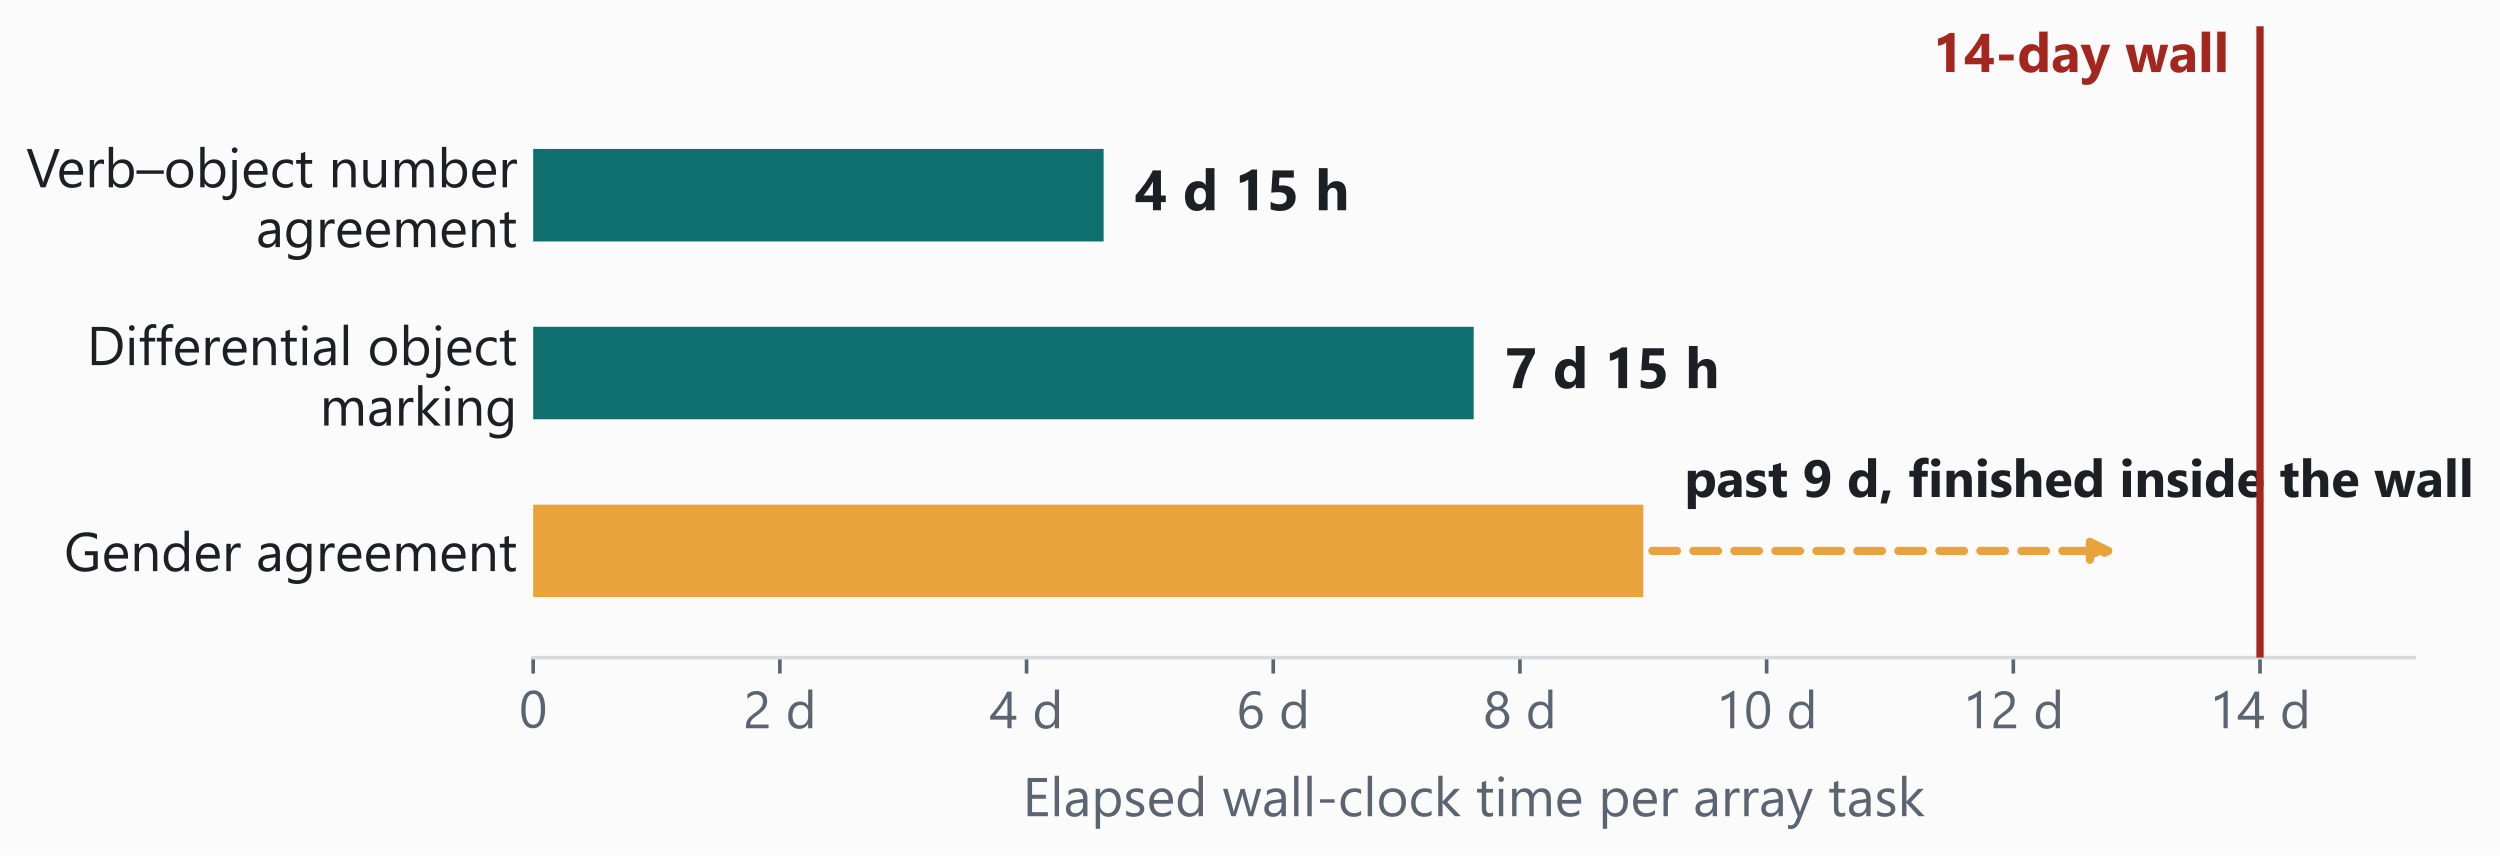
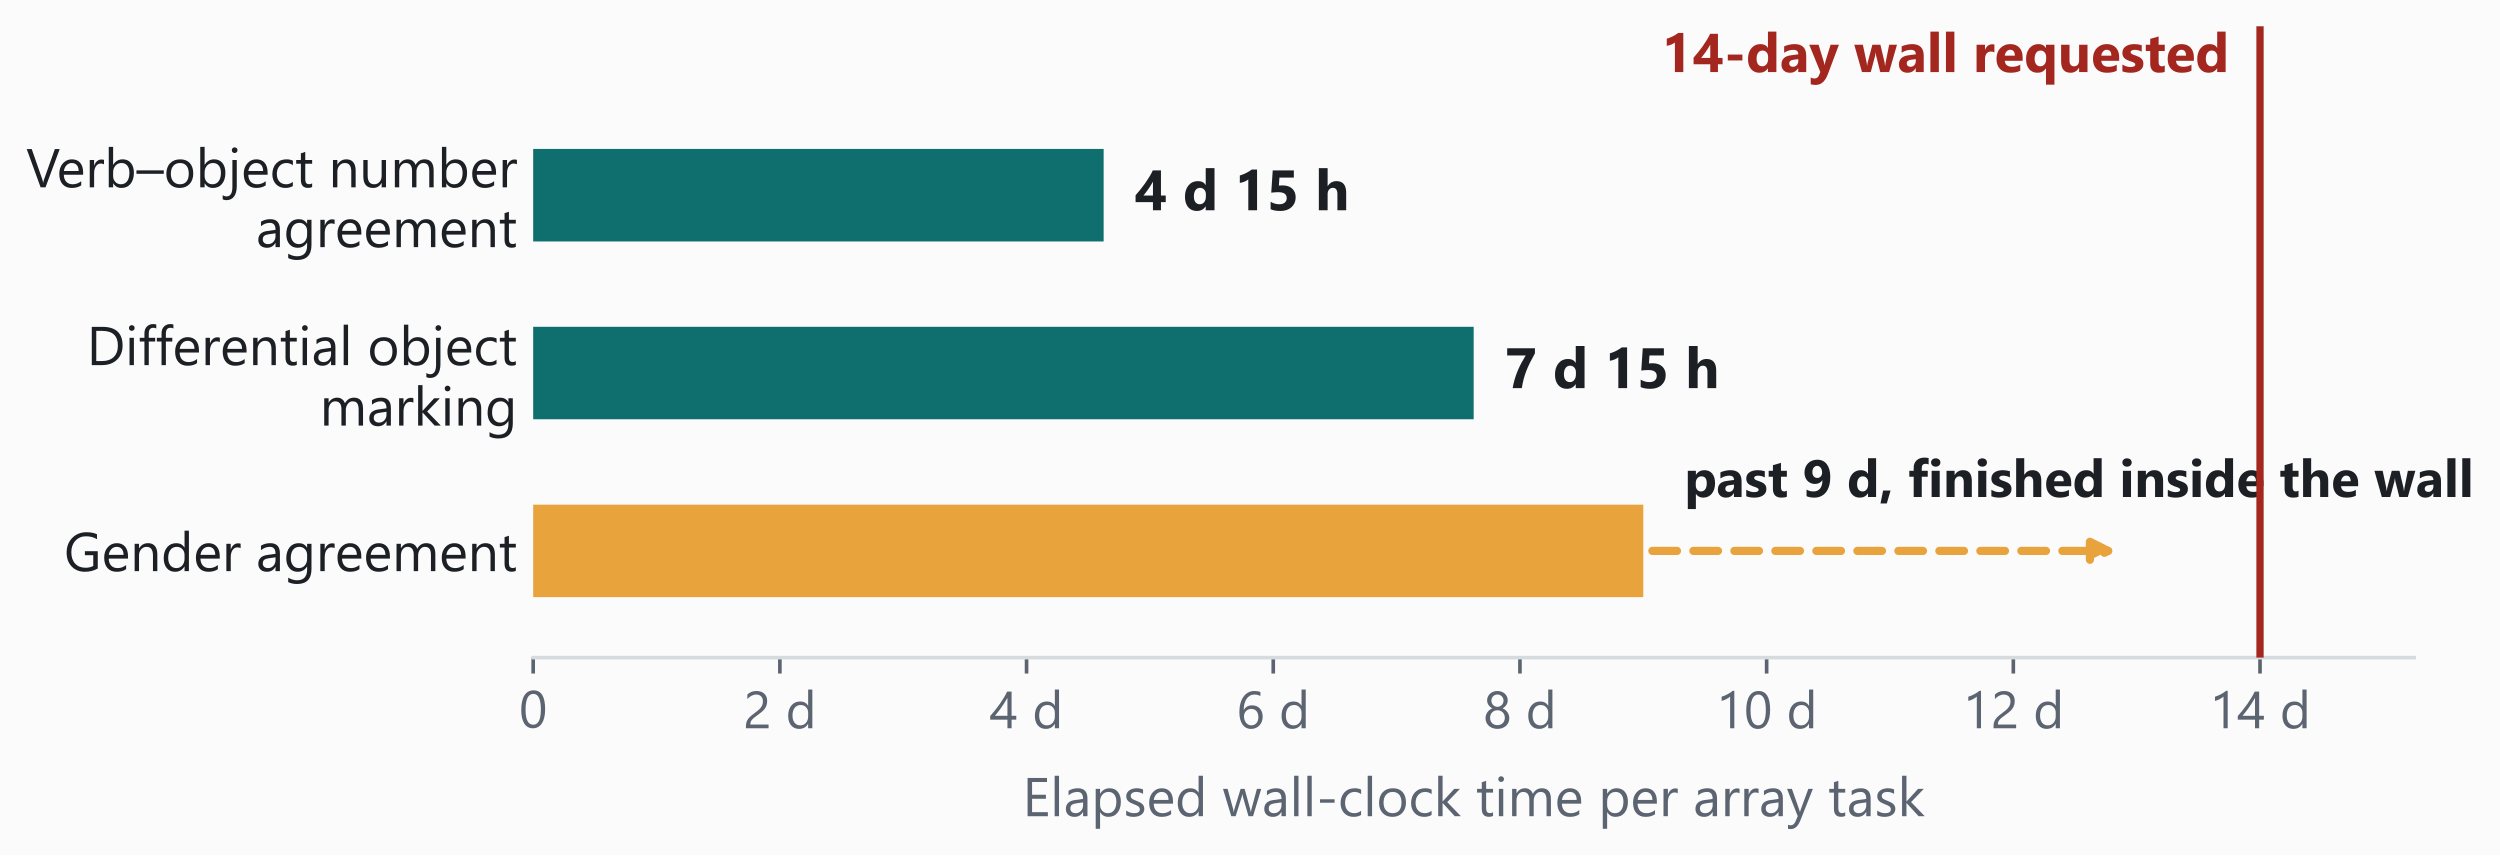
<svg xmlns="http://www.w3.org/2000/svg" xmlns:xlink="http://www.w3.org/1999/xlink" width="548.798pt" height="187.761pt" viewBox="0 0 548.798 187.761" version="1.1">
  <defs>
    <style type="text/css">*{stroke-linejoin: round; stroke-linecap: butt}</style>
  </defs>
  <g id="figure_1">
    <g id="patch_1">
      <path d="M 0 187.761  L 548.798 187.761  L 548.798 0  L 0 0  z " style="fill: #fbfbfc" />
    </g>
    <g id="axes_1">
      <g id="patch_2">
        <path d="M 117.043 144.36  L 529.962 144.36  L 529.962 5.76  L 117.043 5.76  z " style="fill: #fbfbfc" />
      </g>
      <g id="matplotlib.axis_1">
        <g id="xtick_1">
          <g id="line2d_1">
            <defs>
-               <path id="m58b289c020" d="M 0 0  L 0 3.5  " style="stroke: #5b6470; stroke-width: 0.8" />
+               <path id="m4e1945ce3f" d="M 0 0  L 0 3.5  " style="stroke: #5b6470; stroke-width: 0.8" />
            </defs>
            <g>
-               <use xlink:href="#m58b289c020" x="117.043" y="144.36" style="fill: #5b6470; stroke: #5b6470; stroke-width: 0.8" />
+               <use xlink:href="#m4e1945ce3f" x="117.043" y="144.36" style="fill: #5b6470; stroke: #5b6470; stroke-width: 0.8" />
            </g>
          </g>
          <g id="text_1">
            <g style="fill: #5b6470" transform="translate(113.9429 159.7323) scale(0.115 -0.115)">
              <defs>
                <path id="SegoeUI-13" d="M 3188 2259  Q 3188 1697 3086 1262  Q 2984 828 2792 529  Q 2600 231 2320 76  Q 2041 -78 1684 -78  Q 1347 -78 1083 70  Q 819 219 637 503  Q 456 788 362 1202  Q 269 1616 269 2150  Q 269 2738 367 3188  Q 466 3638 656 3942  Q 847 4247 1130 4401  Q 1413 4556 1778 4556  Q 3188 4556 3188 2259  z M 2663 2209  Q 2663 4122 1753 4122  Q 794 4122 794 2175  Q 794 359 1734 359  Q 2663 359 2663 2209  z " transform="scale(0.015625)" />
              </defs>
              <use xlink:href="#SegoeUI-13" />
            </g>
          </g>
        </g>
        <g id="xtick_2">
          <g id="line2d_2">
            <g>
-               <use xlink:href="#m58b289c020" x="171.196" y="144.36" style="fill: #5b6470; stroke: #5b6470; stroke-width: 0.8" />
+               <use xlink:href="#m4e1945ce3f" x="171.196" y="144.36" style="fill: #5b6470; stroke: #5b6470; stroke-width: 0.8" />
            </g>
          </g>
          <g id="text_2">
            <g style="fill: #5b6470" transform="translate(163.1352 159.8736) scale(0.115 -0.115)">
              <defs>
                <path id="SegoeUI-15" d="M 2413 3306  Q 2413 3513 2348 3666  Q 2284 3819 2173 3920  Q 2063 4022 1913 4072  Q 1763 4122 1588 4122  Q 1438 4122 1294 4081  Q 1150 4041 1014 3969  Q 878 3897 751 3797  Q 625 3697 516 3575  L 516 4125  Q 731 4334 998 4445  Q 1266 4556 1650 4556  Q 1925 4556 2159 4476  Q 2394 4397 2566 4244  Q 2738 4091 2836 3866  Q 2934 3641 2934 3350  Q 2934 3084 2873 2868  Q 2813 2653 2689 2462  Q 2566 2272 2378 2097  Q 2191 1922 1938 1741  Q 1622 1516 1417 1356  Q 1213 1197 1092 1058  Q 972 919 923 780  Q 875 641 875 459  L 3106 459  L 3106 0  L 341 0  L 341 222  Q 341 509 403 728  Q 466 947 609 1144  Q 753 1341 986 1537  Q 1219 1734 1556 1981  Q 1800 2156 1964 2315  Q 2128 2475 2228 2634  Q 2328 2794 2370 2958  Q 2413 3122 2413 3306  z " transform="scale(0.015625)" />
                <path id="SegoeUI-3" transform="scale(0.015625)" />
                <path id="SegoeUI-47" d="M 3250 0  L 2738 0  L 2738 544  L 2725 544  Q 2369 -75 1625 -75  Q 1022 -75 661 354  Q 300 784 300 1525  Q 300 2319 700 2797  Q 1100 3275 1766 3275  Q 2425 3275 2725 2756  L 2738 2756  L 2738 4738  L 3250 4738  L 3250 0  z M 2738 1447  L 2738 1919  Q 2738 2306 2481 2575  Q 2225 2844 1831 2844  Q 1363 2844 1094 2500  Q 825 2156 825 1550  Q 825 997 1083 676  Q 1341 356 1775 356  Q 2203 356 2470 665  Q 2738 975 2738 1447  z " transform="scale(0.015625)" />
              </defs>
              <use xlink:href="#SegoeUI-15" />
              <use xlink:href="#SegoeUI-3" transform="translate(53.90625 0)" />
              <use xlink:href="#SegoeUI-47" transform="translate(81.29688 0)" />
            </g>
          </g>
        </g>
        <g id="xtick_3">
          <g id="line2d_3">
            <g>
-               <use xlink:href="#m58b289c020" x="225.349" y="144.36" style="fill: #5b6470; stroke: #5b6470; stroke-width: 0.8" />
+               <use xlink:href="#m4e1945ce3f" x="225.349" y="144.36" style="fill: #5b6470; stroke: #5b6470; stroke-width: 0.8" />
            </g>
          </g>
          <g id="text_3">
            <g style="fill: #5b6470" transform="translate(217.2886 159.8736) scale(0.115 -0.115)">
              <defs>
                <path id="SegoeUI-17" d="M 2656 4481  L 2656 1522  L 3231 1522  L 3231 1053  L 2656 1053  L 2656 0  L 2150 0  L 2150 1053  L 44 1053  L 44 1497  Q 338 1828 638 2204  Q 938 2581 1211 2968  Q 1484 3356 1717 3742  Q 1950 4128 2109 4481  L 2656 4481  z M 622 1522  L 2150 1522  L 2150 3716  Q 1916 3306 1706 2984  Q 1497 2663 1308 2400  Q 1119 2138 947 1925  Q 775 1713 622 1522  z " transform="scale(0.015625)" />
              </defs>
              <use xlink:href="#SegoeUI-17" />
              <use xlink:href="#SegoeUI-3" transform="translate(53.90625 0)" />
              <use xlink:href="#SegoeUI-47" transform="translate(81.29688 0)" />
            </g>
          </g>
        </g>
        <g id="xtick_4">
          <g id="line2d_4">
            <g>
-               <use xlink:href="#m58b289c020" x="279.503" y="144.36" style="fill: #5b6470; stroke: #5b6470; stroke-width: 0.8" />
+               <use xlink:href="#m4e1945ce3f" x="279.503" y="144.36" style="fill: #5b6470; stroke: #5b6470; stroke-width: 0.8" />
            </g>
          </g>
          <g id="text_4">
            <g style="fill: #5b6470" transform="translate(271.442 159.8736) scale(0.115 -0.115)">
              <defs>
                <path id="SegoeUI-19" d="M 3194 1422  Q 3194 1094 3087 819  Q 2981 544 2793 344  Q 2606 144 2347 33  Q 2088 -78 1784 -78  Q 1447 -78 1180 62  Q 913 203 727 467  Q 541 731 444 1112  Q 347 1494 347 1972  Q 347 2556 476 3032  Q 606 3509 845 3848  Q 1084 4188 1421 4372  Q 1759 4556 2175 4556  Q 2638 4556 2919 4428  L 2919 3944  Q 2572 4122 2188 4122  Q 1888 4122 1647 3987  Q 1406 3853 1234 3608  Q 1063 3363 970 3016  Q 878 2669 878 2244  L 891 2244  Q 1200 2803 1913 2803  Q 2206 2803 2442 2703  Q 2678 2603 2845 2420  Q 3013 2238 3103 1984  Q 3194 1731 3194 1422  z M 2669 1356  Q 2669 1591 2609 1778  Q 2550 1966 2439 2097  Q 2328 2228 2165 2298  Q 2003 2369 1797 2369  Q 1606 2369 1443 2297  Q 1281 2225 1162 2101  Q 1044 1978 976 1814  Q 909 1650 909 1466  Q 909 1234 975 1032  Q 1041 831 1159 681  Q 1278 531 1442 445  Q 1606 359 1806 359  Q 2000 359 2159 432  Q 2319 506 2431 637  Q 2544 769 2606 951  Q 2669 1134 2669 1356  z " transform="scale(0.015625)" />
              </defs>
              <use xlink:href="#SegoeUI-19" />
              <use xlink:href="#SegoeUI-3" transform="translate(53.90625 0)" />
              <use xlink:href="#SegoeUI-47" transform="translate(81.29688 0)" />
            </g>
          </g>
        </g>
        <g id="xtick_5">
          <g id="line2d_5">
            <g>
-               <use xlink:href="#m58b289c020" x="333.656" y="144.36" style="fill: #5b6470; stroke: #5b6470; stroke-width: 0.8" />
+               <use xlink:href="#m4e1945ce3f" x="333.656" y="144.36" style="fill: #5b6470; stroke: #5b6470; stroke-width: 0.8" />
            </g>
          </g>
          <g id="text_5">
            <g style="fill: #5b6470" transform="translate(325.5955 159.8736) scale(0.115 -0.115)">
              <defs>
                <path id="SegoeUI-1b" d="M 281 1250  Q 281 1428 337 1608  Q 394 1788 498 1944  Q 603 2100 758 2228  Q 913 2356 1109 2431  Q 819 2594 647 2848  Q 475 3103 475 3413  Q 475 3659 570 3868  Q 666 4078 834 4231  Q 1003 4384 1234 4470  Q 1466 4556 1734 4556  Q 2006 4556 2237 4468  Q 2469 4381 2637 4228  Q 2806 4075 2900 3865  Q 2994 3656 2994 3413  Q 2994 3103 2822 2848  Q 2650 2594 2366 2431  Q 2559 2356 2712 2228  Q 2866 2100 2970 1944  Q 3075 1788 3131 1608  Q 3188 1428 3188 1250  Q 3188 956 3081 712  Q 2975 469 2783 295  Q 2591 122 2323 25  Q 2056 -72 1734 -72  Q 1416 -72 1150 25  Q 884 122 690 295  Q 497 469 389 712  Q 281 956 281 1250  z M 838 1294  Q 838 1084 902 915  Q 966 747 1083 628  Q 1200 509 1367 445  Q 1534 381 1738 381  Q 1934 381 2100 447  Q 2266 513 2386 631  Q 2506 750 2573 919  Q 2641 1088 2641 1294  Q 2641 1481 2577 1645  Q 2513 1809 2394 1934  Q 2275 2059 2109 2131  Q 1944 2203 1738 2203  Q 1544 2203 1380 2136  Q 1216 2069 1095 1948  Q 975 1828 906 1661  Q 838 1494 838 1294  z M 997 3372  Q 997 3213 1055 3077  Q 1113 2941 1214 2839  Q 1316 2738 1450 2680  Q 1584 2622 1738 2622  Q 1891 2622 2027 2681  Q 2163 2741 2263 2842  Q 2363 2944 2422 3080  Q 2481 3216 2481 3372  Q 2481 3534 2423 3671  Q 2366 3809 2266 3909  Q 2166 4009 2030 4067  Q 1894 4125 1738 4125  Q 1572 4125 1436 4065  Q 1300 4006 1201 3904  Q 1103 3803 1050 3665  Q 997 3528 997 3372  z " transform="scale(0.015625)" />
              </defs>
              <use xlink:href="#SegoeUI-1b" />
              <use xlink:href="#SegoeUI-3" transform="translate(53.90625 0)" />
              <use xlink:href="#SegoeUI-47" transform="translate(81.29688 0)" />
            </g>
          </g>
        </g>
        <g id="xtick_6">
          <g id="line2d_6">
            <g>
-               <use xlink:href="#m58b289c020" x="387.81" y="144.36" style="fill: #5b6470; stroke: #5b6470; stroke-width: 0.8" />
+               <use xlink:href="#m4e1945ce3f" x="387.81" y="144.36" style="fill: #5b6470; stroke: #5b6470; stroke-width: 0.8" />
            </g>
          </g>
          <g id="text_6">
            <g style="fill: #5b6470" transform="translate(376.6493 159.8736) scale(0.115 -0.115)">
              <defs>
                <path id="SegoeUI-14" d="M 2263 0  L 1750 0  L 1750 3872  Q 1691 3813 1577 3736  Q 1463 3659 1320 3584  Q 1178 3509 1020 3443  Q 863 3378 713 3341  L 713 3859  Q 881 3906 1070 3986  Q 1259 4066 1442 4164  Q 1625 4263 1787 4370  Q 1950 4478 2069 4581  L 2263 4581  L 2263 0  z " transform="scale(0.015625)" />
              </defs>
              <use xlink:href="#SegoeUI-14" />
              <use xlink:href="#SegoeUI-13" transform="translate(53.90625 0)" />
              <use xlink:href="#SegoeUI-3" transform="translate(107.8125 0)" />
              <use xlink:href="#SegoeUI-47" transform="translate(135.2031 0)" />
            </g>
          </g>
        </g>
        <g id="xtick_7">
          <g id="line2d_7">
            <g>
-               <use xlink:href="#m58b289c020" x="441.963" y="144.36" style="fill: #5b6470; stroke: #5b6470; stroke-width: 0.8" />
+               <use xlink:href="#m4e1945ce3f" x="441.963" y="144.36" style="fill: #5b6470; stroke: #5b6470; stroke-width: 0.8" />
            </g>
          </g>
          <g id="text_7">
            <g style="fill: #5b6470" transform="translate(430.8028 159.8736) scale(0.115 -0.115)">
              <use xlink:href="#SegoeUI-14" />
              <use xlink:href="#SegoeUI-15" transform="translate(53.90625 0)" />
              <use xlink:href="#SegoeUI-3" transform="translate(107.8125 0)" />
              <use xlink:href="#SegoeUI-47" transform="translate(135.2031 0)" />
            </g>
          </g>
        </g>
        <g id="xtick_8">
          <g id="line2d_8">
            <g>
-               <use xlink:href="#m58b289c020" x="496.117" y="144.36" style="fill: #5b6470; stroke: #5b6470; stroke-width: 0.8" />
+               <use xlink:href="#m4e1945ce3f" x="496.117" y="144.36" style="fill: #5b6470; stroke: #5b6470; stroke-width: 0.8" />
            </g>
          </g>
          <g id="text_8">
            <g style="fill: #5b6470" transform="translate(484.9562 159.8736) scale(0.115 -0.115)">
              <use xlink:href="#SegoeUI-14" />
              <use xlink:href="#SegoeUI-17" transform="translate(53.90625 0)" />
              <use xlink:href="#SegoeUI-3" transform="translate(107.8125 0)" />
              <use xlink:href="#SegoeUI-47" transform="translate(135.2031 0)" />
            </g>
          </g>
        </g>
        <g id="text_9">
          <g style="fill: #5b6470" transform="translate(224.4725 179.1775) scale(0.12 -0.12)">
            <defs>
              <path id="SegoeUI-28" d="M 2963 0  L 588 0  L 588 4481  L 2863 4481  L 2863 4006  L 1113 4006  L 1113 2516  L 2731 2516  L 2731 2044  L 1113 2044  L 1113 475  L 2963 475  L 2963 0  z " transform="scale(0.015625)" />
              <path id="SegoeUI-4f" d="M 1031 0  L 519 0  L 519 4738  L 1031 4738  L 1031 0  z " transform="scale(0.015625)" />
              <path id="SegoeUI-44" d="M 2809 0  L 2297 0  L 2297 500  L 2284 500  Q 1950 -75 1300 -75  Q 822 -75 551 178  Q 281 431 281 850  Q 281 1747 1338 1894  L 2297 2028  Q 2297 2844 1638 2844  Q 1059 2844 594 2450  L 594 2975  Q 1066 3275 1681 3275  Q 2809 3275 2809 2081  L 2809 0  z M 2297 1619  L 1525 1513  Q 1169 1463 987 1336  Q 806 1209 806 888  Q 806 653 973 504  Q 1141 356 1419 356  Q 1800 356 2048 623  Q 2297 891 2297 1300  L 2297 1619  z " transform="scale(0.015625)" />
              <path id="SegoeUI-53" d="M 1044 463  L 1031 463  L 1031 -1472  L 519 -1472  L 519 3200  L 1031 3200  L 1031 2638  L 1044 2638  Q 1422 3275 2150 3275  Q 2769 3275 3116 2845  Q 3463 2416 3463 1694  Q 3463 891 3072 408  Q 2681 -75 2003 -75  Q 1381 -75 1044 463  z M 1031 1753  L 1031 1306  Q 1031 909 1289 632  Q 1547 356 1944 356  Q 2409 356 2673 712  Q 2938 1069 2938 1703  Q 2938 2238 2691 2541  Q 2444 2844 2022 2844  Q 1575 2844 1303 2533  Q 1031 2222 1031 1753  z " transform="scale(0.015625)" />
              <path id="SegoeUI-56" d="M 325 116  L 325 666  Q 744 356 1247 356  Q 1922 356 1922 806  Q 1922 934 1864 1023  Q 1806 1113 1707 1181  Q 1609 1250 1476 1304  Q 1344 1359 1191 1419  Q 978 1503 817 1589  Q 656 1675 548 1783  Q 441 1891 386 2028  Q 331 2166 331 2350  Q 331 2575 434 2748  Q 538 2922 709 3039  Q 881 3156 1101 3215  Q 1322 3275 1556 3275  Q 1972 3275 2300 3131  L 2300 2613  Q 1947 2844 1488 2844  Q 1344 2844 1228 2811  Q 1113 2778 1030 2718  Q 947 2659 901 2576  Q 856 2494 856 2394  Q 856 2269 901 2184  Q 947 2100 1034 2034  Q 1122 1969 1247 1916  Q 1372 1863 1531 1800  Q 1744 1719 1912 1633  Q 2081 1547 2200 1439  Q 2319 1331 2383 1190  Q 2447 1050 2447 856  Q 2447 619 2342 444  Q 2238 269 2063 153  Q 1888 38 1659 -18  Q 1431 -75 1181 -75  Q 688 -75 325 116  z " transform="scale(0.015625)" />
              <path id="SegoeUI-48" d="M 3091 1472  L 831 1472  Q 844 938 1119 647  Q 1394 356 1875 356  Q 2416 356 2869 713  L 2869 231  Q 2447 -75 1753 -75  Q 1075 -75 687 361  Q 300 797 300 1588  Q 300 2334 723 2804  Q 1147 3275 1775 3275  Q 2403 3275 2747 2869  Q 3091 2463 3091 1741  L 3091 1472  z M 2566 1906  Q 2563 2350 2352 2597  Q 2141 2844 1766 2844  Q 1403 2844 1150 2584  Q 897 2325 838 1906  L 2566 1906  z " transform="scale(0.015625)" />
              <path id="SegoeUI-5a" d="M 4550 3200  L 3591 0  L 3059 0  L 2400 2291  Q 2363 2422 2350 2588  L 2338 2588  Q 2328 2475 2272 2297  L 1556 0  L 1044 0  L 75 3200  L 613 3200  L 1275 794  Q 1306 684 1319 506  L 1344 506  Q 1353 644 1400 800  L 2138 3200  L 2606 3200  L 3269 788  Q 3300 672 3316 500  L 3341 500  Q 3347 622 3394 788  L 4044 3200  L 4550 3200  z " transform="scale(0.015625)" />
              <path id="SegoeUI-10" d="M 2156 1581  L 450 1581  L 450 1984  L 2156 1984  L 2156 1581  z " transform="scale(0.015625)" />
              <path id="SegoeUI-46" d="M 2700 147  Q 2331 -75 1825 -75  Q 1141 -75 720 370  Q 300 816 300 1525  Q 300 2316 753 2795  Q 1206 3275 1963 3275  Q 2384 3275 2706 3119  L 2706 2594  Q 2350 2844 1944 2844  Q 1453 2844 1139 2492  Q 825 2141 825 1569  Q 825 1006 1120 681  Q 1416 356 1913 356  Q 2331 356 2700 634  L 2700 147  z " transform="scale(0.015625)" />
              <path id="SegoeUI-52" d="M 1856 -75  Q 1147 -75 723 373  Q 300 822 300 1563  Q 300 2369 740 2822  Q 1181 3275 1931 3275  Q 2647 3275 3048 2834  Q 3450 2394 3450 1613  Q 3450 847 3017 386  Q 2584 -75 1856 -75  z M 1894 2844  Q 1400 2844 1112 2508  Q 825 2172 825 1581  Q 825 1013 1115 684  Q 1406 356 1894 356  Q 2391 356 2658 678  Q 2925 1000 2925 1594  Q 2925 2194 2658 2519  Q 2391 2844 1894 2844  z " transform="scale(0.015625)" />
              <path id="SegoeUI-4e" d="M 3175 0  L 2456 0  L 1044 1538  L 1031 1538  L 1031 0  L 519 0  L 519 4738  L 1031 4738  L 1031 1734  L 1044 1734  L 2388 3200  L 3059 3200  L 1575 1656  L 3175 0  z " transform="scale(0.015625)" />
              <path id="SegoeUI-57" d="M 2003 31  Q 1822 -69 1525 -69  Q 684 -69 684 869  L 684 2763  L 134 2763  L 134 3200  L 684 3200  L 684 3981  L 1197 4147  L 1197 3200  L 2003 3200  L 2003 2763  L 1197 2763  L 1197 959  Q 1197 638 1306 500  Q 1416 363 1669 363  Q 1863 363 2003 469  L 2003 31  z " transform="scale(0.015625)" />
              <path id="SegoeUI-4c" d="M 781 4013  Q 644 4013 547 4106  Q 450 4200 450 4344  Q 450 4488 547 4583  Q 644 4678 781 4678  Q 922 4678 1020 4583  Q 1119 4488 1119 4344  Q 1119 4206 1020 4109  Q 922 4013 781 4013  z M 1031 0  L 519 0  L 519 3200  L 1031 3200  L 1031 0  z " transform="scale(0.015625)" />
              <path id="SegoeUI-50" d="M 5063 0  L 4550 0  L 4550 1838  Q 4550 2369 4386 2606  Q 4222 2844 3834 2844  Q 3506 2844 3276 2544  Q 3047 2244 3047 1825  L 3047 0  L 2534 0  L 2534 1900  Q 2534 2844 1806 2844  Q 1469 2844 1250 2561  Q 1031 2278 1031 1825  L 1031 0  L 519 0  L 519 3200  L 1031 3200  L 1031 2694  L 1044 2694  Q 1384 3275 2038 3275  Q 2366 3275 2609 3092  Q 2853 2909 2944 2613  Q 3300 3275 4006 3275  Q 5063 3275 5063 1972  L 5063 0  z " transform="scale(0.015625)" />
              <path id="SegoeUI-55" d="M 2188 2681  Q 2053 2784 1800 2784  Q 1472 2784 1251 2475  Q 1031 2166 1031 1631  L 1031 0  L 519 0  L 519 3200  L 1031 3200  L 1031 2541  L 1044 2541  Q 1153 2878 1378 3067  Q 1603 3256 1881 3256  Q 2081 3256 2188 3213  L 2188 2681  z " transform="scale(0.015625)" />
              <path id="SegoeUI-5c" d="M 3066 3200  L 1594 -513  Q 1200 -1506 488 -1506  Q 288 -1506 153 -1466  L 153 -1006  Q 319 -1063 456 -1063  Q 844 -1063 1038 -600  L 1294 6  L 44 3200  L 613 3200  L 1478 738  Q 1494 691 1544 494  L 1563 494  Q 1578 569 1625 731  L 2534 3200  L 3066 3200  z " transform="scale(0.015625)" />
            </defs>
            <use xlink:href="#SegoeUI-28" />
            <use xlink:href="#SegoeUI-4f" transform="translate(50.59375 0)" />
            <use xlink:href="#SegoeUI-44" transform="translate(74.8125 0)" />
            <use xlink:href="#SegoeUI-53" transform="translate(125.6875 0)" />
            <use xlink:href="#SegoeUI-56" transform="translate(184.4844 0)" />
            <use xlink:href="#SegoeUI-48" transform="translate(226.9219 0)" />
            <use xlink:href="#SegoeUI-47" transform="translate(279.2188 0)" />
            <use xlink:href="#SegoeUI-3" transform="translate(338.1094 0)" />
            <use xlink:href="#SegoeUI-5a" transform="translate(365.5 0)" />
            <use xlink:href="#SegoeUI-44" transform="translate(437.7656 0)" />
            <use xlink:href="#SegoeUI-4f" transform="translate(488.6406 0)" />
            <use xlink:href="#SegoeUI-4f" transform="translate(512.8594 0)" />
            <use xlink:href="#SegoeUI-10" transform="translate(537.0781 0)" />
            <use xlink:href="#SegoeUI-46" transform="translate(577.0625 0)" />
            <use xlink:href="#SegoeUI-4f" transform="translate(623.25 0)" />
            <use xlink:href="#SegoeUI-52" transform="translate(647.4688 0)" />
            <use xlink:href="#SegoeUI-46" transform="translate(706.0625 0)" />
            <use xlink:href="#SegoeUI-4e" transform="translate(752.25 0)" />
            <use xlink:href="#SegoeUI-3" transform="translate(801.9531 0)" />
            <use xlink:href="#SegoeUI-57" transform="translate(829.3438 0)" />
            <use xlink:href="#SegoeUI-4c" transform="translate(863.2344 0)" />
            <use xlink:href="#SegoeUI-50" transform="translate(887.4531 0)" />
            <use xlink:href="#SegoeUI-48" transform="translate(973.5938 0)" />
            <use xlink:href="#SegoeUI-3" transform="translate(1025.891 0)" />
            <use xlink:href="#SegoeUI-53" transform="translate(1053.281 0)" />
            <use xlink:href="#SegoeUI-48" transform="translate(1112.078 0)" />
            <use xlink:href="#SegoeUI-55" transform="translate(1164.375 0)" />
            <use xlink:href="#SegoeUI-3" transform="translate(1199.141 0)" />
            <use xlink:href="#SegoeUI-44" transform="translate(1226.531 0)" />
            <use xlink:href="#SegoeUI-55" transform="translate(1277.406 0)" />
            <use xlink:href="#SegoeUI-55" transform="translate(1312.172 0)" />
            <use xlink:href="#SegoeUI-44" transform="translate(1346.938 0)" />
            <use xlink:href="#SegoeUI-5c" transform="translate(1397.812 0)" />
            <use xlink:href="#SegoeUI-3" transform="translate(1446.203 0)" />
            <use xlink:href="#SegoeUI-57" transform="translate(1473.594 0)" />
            <use xlink:href="#SegoeUI-44" transform="translate(1507.484 0)" />
            <use xlink:href="#SegoeUI-56" transform="translate(1558.359 0)" />
            <use xlink:href="#SegoeUI-4e" transform="translate(1600.797 0)" />
          </g>
        </g>
      </g>
      <g id="matplotlib.axis_2">
        <g id="ytick_1">
          <g id="line2d_9" />
          <g id="text_10">
            <g style="fill: #1c2024" transform="translate(5.76 41.11793) scale(0.12 -0.12)">
              <defs>
                <path id="SegoeUI-39" d="M 3919 4481  L 2259 0  L 1681 0  L 56 4481  L 641 4481  L 1881 928  Q 1941 756 1972 531  L 1984 531  Q 2009 719 2088 934  L 3353 4481  L 3919 4481  z " transform="scale(0.015625)" />
                <path id="SegoeUI-45" d="M 1044 463  L 1031 463  L 1031 0  L 519 0  L 519 4738  L 1031 4738  L 1031 2638  L 1044 2638  Q 1422 3275 2150 3275  Q 2766 3275 3114 2845  Q 3463 2416 3463 1694  Q 3463 891 3072 408  Q 2681 -75 2003 -75  Q 1369 -75 1044 463  z M 1031 1753  L 1031 1306  Q 1031 909 1289 632  Q 1547 356 1944 356  Q 2409 356 2673 712  Q 2938 1069 2938 1703  Q 2938 2238 2691 2541  Q 2444 2844 2022 2844  Q 1575 2844 1303 2533  Q 1031 2222 1031 1753  z " transform="scale(0.015625)" />
                <path id="SegoeUI-b2" d="M 3200 1581  L 0 1581  L 0 1984  L 3200 1984  L 3200 1581  z " transform="scale(0.015625)" />
                <path id="SegoeUI-4d" d="M 1031 134  Q 1031 -653 714 -1079  Q 397 -1506 -194 -1506  Q -413 -1506 -619 -1406  L -619 -928  Q -388 -1069 -181 -1069  Q 519 -1069 519 50  L 519 3200  L 1031 3200  L 1031 134  z M 781 4013  Q 644 4013 547 4106  Q 450 4200 450 4344  Q 450 4488 547 4583  Q 644 4678 781 4678  Q 922 4678 1020 4583  Q 1119 4488 1119 4344  Q 1119 4206 1020 4109  Q 922 4013 781 4013  z " transform="scale(0.015625)" />
                <path id="SegoeUI-51" d="M 3175 0  L 2663 0  L 2663 1825  Q 2663 2844 1919 2844  Q 1534 2844 1282 2555  Q 1031 2266 1031 1825  L 1031 0  L 519 0  L 519 3200  L 1031 3200  L 1031 2669  L 1044 2669  Q 1406 3275 2094 3275  Q 2619 3275 2897 2936  Q 3175 2597 3175 1956  L 3175 0  z " transform="scale(0.015625)" />
                <path id="SegoeUI-58" d="M 3106 0  L 2594 0  L 2594 506  L 2581 506  Q 2263 -75 1594 -75  Q 450 -75 450 1288  L 450 3200  L 959 3200  L 959 1369  Q 959 356 1734 356  Q 2109 356 2351 632  Q 2594 909 2594 1356  L 2594 3200  L 3106 3200  L 3106 0  z " transform="scale(0.015625)" />
              </defs>
              <use xlink:href="#SegoeUI-39" />
              <use xlink:href="#SegoeUI-48" transform="translate(55.76562 0)" />
              <use xlink:href="#SegoeUI-55" transform="translate(108.0625 0)" />
              <use xlink:href="#SegoeUI-45" transform="translate(142.8281 0)" />
              <use xlink:href="#SegoeUI-b2" transform="translate(201.625 0)" />
              <use xlink:href="#SegoeUI-52" transform="translate(251.625 0)" />
              <use xlink:href="#SegoeUI-45" transform="translate(310.2188 0)" />
              <use xlink:href="#SegoeUI-4d" transform="translate(369.0156 0)" />
              <use xlink:href="#SegoeUI-48" transform="translate(393.2344 0)" />
              <use xlink:href="#SegoeUI-46" transform="translate(445.5312 0)" />
              <use xlink:href="#SegoeUI-57" transform="translate(491.7188 0)" />
              <use xlink:href="#SegoeUI-3" transform="translate(525.6094 0)" />
              <use xlink:href="#SegoeUI-51" transform="translate(553 0)" />
              <use xlink:href="#SegoeUI-58" transform="translate(609.5938 0)" />
              <use xlink:href="#SegoeUI-50" transform="translate(666.1875 0)" />
              <use xlink:href="#SegoeUI-45" transform="translate(752.3281 0)" />
              <use xlink:href="#SegoeUI-48" transform="translate(811.125 0)" />
              <use xlink:href="#SegoeUI-55" transform="translate(863.4219 0)" />
            </g>
            <g style="fill: #1c2024" transform="translate(56.17688 54.25418) scale(0.12 -0.12)">
              <defs>
                <path id="SegoeUI-4a" d="M 3250 256  Q 3250 -1506 1563 -1506  Q 969 -1506 525 -1281  L 525 -769  Q 1066 -1069 1556 -1069  Q 2738 -1069 2738 188  L 2738 538  L 2725 538  Q 2359 -75 1625 -75  Q 1028 -75 664 351  Q 300 778 300 1497  Q 300 2313 692 2794  Q 1084 3275 1766 3275  Q 2413 3275 2725 2756  L 2738 2756  L 2738 3200  L 3250 3200  L 3250 256  z M 2738 1447  L 2738 1919  Q 2738 2300 2480 2572  Q 2222 2844 1838 2844  Q 1363 2844 1094 2498  Q 825 2153 825 1531  Q 825 997 1083 676  Q 1341 356 1766 356  Q 2197 356 2467 662  Q 2738 969 2738 1447  z " transform="scale(0.015625)" />
              </defs>
              <use xlink:href="#SegoeUI-44" />
              <use xlink:href="#SegoeUI-4a" transform="translate(50.875 0)" />
              <use xlink:href="#SegoeUI-55" transform="translate(109.7656 0)" />
              <use xlink:href="#SegoeUI-48" transform="translate(144.5312 0)" />
              <use xlink:href="#SegoeUI-48" transform="translate(196.8281 0)" />
              <use xlink:href="#SegoeUI-50" transform="translate(249.125 0)" />
              <use xlink:href="#SegoeUI-48" transform="translate(335.2656 0)" />
              <use xlink:href="#SegoeUI-51" transform="translate(387.5625 0)" />
              <use xlink:href="#SegoeUI-57" transform="translate(444.1562 0)" />
            </g>
          </g>
        </g>
        <g id="ytick_2">
          <g id="line2d_10" />
          <g id="text_11">
            <g style="fill: #1c2024" transform="translate(19.04625 80.15023) scale(0.12 -0.12)">
              <defs>
                <path id="SegoeUI-27" d="M 588 0  L 588 4481  L 1825 4481  Q 4194 4481 4194 2297  Q 4194 1259 3536 629  Q 2878 0 1775 0  L 588 0  z M 1113 4006  L 1113 475  L 1781 475  Q 2663 475 3153 947  Q 3644 1419 3644 2284  Q 3644 4006 1813 4006  L 1113 4006  z " transform="scale(0.015625)" />
                <path id="SegoeUI-49" d="M 2100 4288  Q 1950 4372 1759 4372  Q 1222 4372 1222 3694  L 1222 3200  L 1972 3200  L 1972 2763  L 1222 2763  L 1222 0  L 713 0  L 713 2763  L 166 2763  L 166 3200  L 713 3200  L 713 3719  Q 713 4222 1003 4514  Q 1294 4806 1728 4806  Q 1963 4806 2100 4750  L 2100 4288  z " transform="scale(0.015625)" />
              </defs>
              <use xlink:href="#SegoeUI-27" />
              <use xlink:href="#SegoeUI-4c" transform="translate(70.125 0)" />
              <use xlink:href="#SegoeUI-49" transform="translate(94.34375 0)" />
              <use xlink:href="#SegoeUI-49" transform="translate(125.6406 0)" />
              <use xlink:href="#SegoeUI-48" transform="translate(156.9375 0)" />
              <use xlink:href="#SegoeUI-55" transform="translate(209.2344 0)" />
              <use xlink:href="#SegoeUI-48" transform="translate(244 0)" />
              <use xlink:href="#SegoeUI-51" transform="translate(296.2969 0)" />
              <use xlink:href="#SegoeUI-57" transform="translate(352.8906 0)" />
              <use xlink:href="#SegoeUI-4c" transform="translate(386.7812 0)" />
              <use xlink:href="#SegoeUI-44" transform="translate(411 0)" />
              <use xlink:href="#SegoeUI-4f" transform="translate(461.875 0)" />
              <use xlink:href="#SegoeUI-3" transform="translate(486.0938 0)" />
              <use xlink:href="#SegoeUI-52" transform="translate(513.4844 0)" />
              <use xlink:href="#SegoeUI-45" transform="translate(572.0781 0)" />
              <use xlink:href="#SegoeUI-4d" transform="translate(630.875 0)" />
              <use xlink:href="#SegoeUI-48" transform="translate(655.0938 0)" />
              <use xlink:href="#SegoeUI-46" transform="translate(707.3906 0)" />
              <use xlink:href="#SegoeUI-57" transform="translate(753.5781 0)" />
            </g>
            <g style="fill: #1c2024" transform="translate(70.2 93.4339) scale(0.12 -0.12)">
              <use xlink:href="#SegoeUI-50" />
              <use xlink:href="#SegoeUI-44" transform="translate(86.14062 0)" />
              <use xlink:href="#SegoeUI-55" transform="translate(137.0156 0)" />
              <use xlink:href="#SegoeUI-4e" transform="translate(171.7812 0)" />
              <use xlink:href="#SegoeUI-4c" transform="translate(221.4844 0)" />
              <use xlink:href="#SegoeUI-51" transform="translate(245.7031 0)" />
              <use xlink:href="#SegoeUI-4a" transform="translate(302.2969 0)" />
            </g>
          </g>
        </g>
        <g id="ytick_3">
          <g id="line2d_11" />
          <g id="text_12">
            <g style="fill: #1c2024" transform="translate(14.07563 125.3765) scale(0.12 -0.12)">
              <defs>
                <path id="SegoeUI-2a" d="M 3938 306  Q 3263 -75 2438 -75  Q 1478 -75 886 544  Q 294 1163 294 2181  Q 294 3222 951 3889  Q 1609 4556 2619 4556  Q 3350 4556 3847 4319  L 3847 3738  Q 3303 4081 2559 4081  Q 1806 4081 1325 3562  Q 844 3044 844 2219  Q 844 1369 1291 883  Q 1738 397 2503 397  Q 3028 397 3413 606  L 3413 1863  L 2431 1863  L 2431 2338  L 3938 2338  L 3938 306  z " transform="scale(0.015625)" />
              </defs>
              <use xlink:href="#SegoeUI-2a" />
              <use xlink:href="#SegoeUI-48" transform="translate(68.60938 0)" />
              <use xlink:href="#SegoeUI-51" transform="translate(120.9062 0)" />
              <use xlink:href="#SegoeUI-47" transform="translate(177.5 0)" />
              <use xlink:href="#SegoeUI-48" transform="translate(236.3906 0)" />
              <use xlink:href="#SegoeUI-55" transform="translate(288.6875 0)" />
              <use xlink:href="#SegoeUI-3" transform="translate(323.4531 0)" />
              <use xlink:href="#SegoeUI-44" transform="translate(350.8438 0)" />
              <use xlink:href="#SegoeUI-4a" transform="translate(401.7188 0)" />
              <use xlink:href="#SegoeUI-55" transform="translate(460.6094 0)" />
              <use xlink:href="#SegoeUI-48" transform="translate(495.375 0)" />
              <use xlink:href="#SegoeUI-48" transform="translate(547.6719 0)" />
              <use xlink:href="#SegoeUI-50" transform="translate(599.9688 0)" />
              <use xlink:href="#SegoeUI-48" transform="translate(686.1094 0)" />
              <use xlink:href="#SegoeUI-51" transform="translate(738.4062 0)" />
              <use xlink:href="#SegoeUI-57" transform="translate(795 0)" />
            </g>
          </g>
        </g>
      </g>
      <g id="patch_3">
        <path d="M 117.043 144.36  L 529.962 144.36  " style="fill: none; stroke: #d6dbe0; stroke-width: 0.8; stroke-linejoin: miter; stroke-linecap: square" />
      </g>
      <g id="patch_4">
-         <path d="M 117.043 53.001  L 242.272 53.001  L 242.272 32.699  L 117.043 32.699  z " clip-path="url(#p865cd5bf5e)" style="fill: #0f6e6e" />
+         <path d="M 117.043 53.001  L 242.272 53.001  L 242.272 32.699  L 117.043 32.699  z " clip-path="url(#p90492228eb)" style="fill: #0f6e6e" />
      </g>
      <g id="patch_5">
-         <path d="M 117.043 92.043  L 323.502 92.043  L 323.502 71.741  L 117.043 71.741  z " clip-path="url(#p865cd5bf5e)" style="fill: #0f6e6e" />
+         <path d="M 117.043 92.043  L 323.502 92.043  L 323.502 71.741  L 117.043 71.741  z " clip-path="url(#p90492228eb)" style="fill: #0f6e6e" />
      </g>
      <g id="patch_6">
-         <path d="M 117.043 131.086  L 360.733 131.086  L 360.733 110.784  L 117.043 110.784  z " clip-path="url(#p865cd5bf5e)" style="fill: #e8a33d" />
+         <path d="M 117.043 131.086  L 360.733 131.086  L 360.733 110.784  L 117.043 110.784  z " clip-path="url(#p90492228eb)" style="fill: #e8a33d" />
      </g>
      <g id="text_13">
-         <g style="fill: #a3271f" transform="translate(424.1874 15.82582) scale(0.12 -0.12)">
+         <g style="fill: #a3271f" transform="translate(364.643 15.82582) scale(0.12 -0.12)">
          <defs>
            <path id="SegoeUI-Bold-14" d="M 2600 4581  L 2600 0  L 1616 0  L 1616 3469  Q 1534 3397 1423 3333  Q 1313 3269 1188 3217  Q 1063 3166 928 3130  Q 794 3094 663 3078  L 663 3909  Q 1047 4022 1387 4197  Q 1728 4372 2003 4581  L 2600 4581  z " transform="scale(0.015625)" />
            <path id="SegoeUI-Bold-17" d="M 2975 4481  L 2975 1656  L 3513 1656  L 3513 919  L 2975 919  L 2975 0  L 2075 0  L 2075 919  L 122 919  L 122 1691  Q 381 1981 659 2326  Q 938 2672 1197 3037  Q 1456 3403 1679 3773  Q 1903 4144 2059 4481  L 2975 4481  z M 1006 1656  L 2075 1656  L 2075 3222  Q 1966 3019 1837 2811  Q 1709 2603 1568 2401  Q 1428 2200 1284 2011  Q 1141 1822 1006 1656  z " transform="scale(0.015625)" />
            <path id="SegoeUI-Bold-10" d="M 2156 1363  L 447 1363  L 447 2053  L 2156 2053  L 2156 1363  z " transform="scale(0.015625)" />
            <path id="SegoeUI-Bold-47" d="M 3547 0  L 2559 0  L 2559 441  L 2547 441  Q 2209 -78 1556 -78  Q 956 -78 590 345  Q 225 769 225 1528  Q 225 2322 628 2800  Q 1031 3278 1684 3278  Q 2303 3278 2547 2834  L 2559 2834  L 2559 4738  L 3547 4738  L 3547 0  z M 2578 1556  L 2578 1797  Q 2578 2109 2397 2315  Q 2216 2522 1925 2522  Q 1597 2522 1412 2264  Q 1228 2006 1228 1556  Q 1228 1134 1406 906  Q 1584 678 1900 678  Q 2200 678 2389 918  Q 2578 1159 2578 1556  z " transform="scale(0.015625)" />
            <path id="SegoeUI-Bold-44" d="M 3078 0  L 2144 0  L 2144 459  L 2131 459  Q 1809 -78 1178 -78  Q 713 -78 445 186  Q 178 450 178 891  Q 178 1822 1281 1966  L 2150 2081  Q 2150 2606 1581 2606  Q 1009 2606 494 2266  L 494 3009  Q 700 3116 1058 3197  Q 1416 3278 1709 3278  Q 3078 3278 3078 1913  L 3078 0  z M 2150 1300  L 2150 1516  L 1569 1441  Q 1088 1378 1088 1006  Q 1088 838 1205 730  Q 1322 622 1522 622  Q 1800 622 1975 814  Q 2150 1006 2150 1300  z " transform="scale(0.015625)" />
            <path id="SegoeUI-Bold-5c" d="M 3463 3200  L 2163 -256  Q 1694 -1503 750 -1503  Q 391 -1503 159 -1422  L 159 -634  Q 356 -750 588 -750  Q 969 -750 1119 -391  L 1288 6  L -13 3200  L 1081 3200  L 1678 1253  Q 1734 1072 1766 825  L 1778 825  Q 1806 1006 1881 1247  L 2484 3200  L 3463 3200  z " transform="scale(0.015625)" />
            <path id="SegoeUI-Bold-3" transform="scale(0.015625)" />
            <path id="SegoeUI-Bold-5a" d="M 5050 3200  L 4128 0  L 3091 0  L 2619 1875  Q 2572 2063 2566 2284  L 2547 2284  Q 2525 2041 2484 1888  L 1978 0  L 953 0  L 50 3200  L 1056 3200  L 1497 1113  Q 1528 966 1544 756  L 1563 756  Q 1578 975 1619 1125  L 2169 3200  L 3109 3200  L 3603 1113  Q 3622 1034 3647 750  L 3669 750  Q 3684 931 3719 1113  L 4134 3200  L 5050 3200  z " transform="scale(0.015625)" />
            <path id="SegoeUI-Bold-4f" d="M 1403 0  L 416 0  L 416 4738  L 1403 4738  L 1403 0  z " transform="scale(0.015625)" />
+             <path id="SegoeUI-Bold-55" d="M 2503 2309  Q 2325 2406 2088 2406  Q 1766 2406 1584 2170  Q 1403 1934 1403 1528  L 1403 0  L 416 0  L 416 3200  L 1403 3200  L 1403 2606  L 1416 2606  Q 1650 3256 2259 3256  Q 2416 3256 2503 3219  L 2503 2309  z " transform="scale(0.015625)" />
+             <path id="SegoeUI-Bold-48" d="M 3291 1319  L 1203 1319  Q 1253 622 2081 622  Q 2609 622 3009 872  L 3009 159  Q 2566 -78 1856 -78  Q 1081 -78 653 351  Q 225 781 225 1550  Q 225 2347 687 2812  Q 1150 3278 1825 3278  Q 2525 3278 2908 2862  Q 3291 2447 3291 1734  L 3291 1319  z M 2375 1925  Q 2375 2613 1819 2613  Q 1581 2613 1407 2416  Q 1234 2219 1197 1925  L 2375 1925  z " transform="scale(0.015625)" />
+             <path id="SegoeUI-Bold-54" d="M 3547 -1472  L 2559 -1472  L 2559 441  L 2547 441  Q 2213 -78 1563 -78  Q 959 -78 592 342  Q 225 763 225 1522  Q 225 2322 628 2800  Q 1031 3278 1678 3278  Q 2266 3278 2547 2828  L 2559 2828  L 2559 3200  L 3547 3200  L 3547 -1472  z M 2578 1528  L 2578 1784  Q 2578 2097 2397 2309  Q 2216 2522 1931 2522  Q 1603 2522 1415 2264  Q 1228 2006 1228 1550  Q 1228 1141 1411 909  Q 1594 678 1888 678  Q 2200 678 2389 912  Q 2578 1147 2578 1528  z " transform="scale(0.015625)" />
+             <path id="SegoeUI-Bold-58" d="M 3456 0  L 2472 0  L 2472 488  L 2456 488  Q 2091 -78 1478 -78  Q 366 -78 366 1269  L 366 3200  L 1350 3200  L 1350 1356  Q 1350 678 1888 678  Q 2153 678 2312 864  Q 2472 1050 2472 1369  L 2472 3200  L 3456 3200  L 3456 0  z " transform="scale(0.015625)" />
+             <path id="SegoeUI-Bold-56" d="M 206 84  L 206 884  Q 450 738 692 666  Q 934 594 1150 594  Q 1413 594 1564 666  Q 1716 738 1716 884  Q 1716 978 1647 1040  Q 1578 1103 1470 1150  Q 1363 1197 1234 1234  Q 1106 1272 988 1319  Q 797 1391 651 1473  Q 506 1556 407 1665  Q 309 1775 257 1919  Q 206 2063 206 2259  Q 206 2528 323 2722  Q 441 2916 636 3039  Q 831 3163 1082 3220  Q 1334 3278 1606 3278  Q 1819 3278 2037 3245  Q 2256 3213 2469 3150  L 2469 2388  Q 2281 2497 2067 2551  Q 1853 2606 1647 2606  Q 1550 2606 1464 2589  Q 1378 2572 1312 2539  Q 1247 2506 1209 2454  Q 1172 2403 1172 2338  Q 1172 2250 1228 2187  Q 1284 2125 1375 2079  Q 1466 2034 1577 1998  Q 1688 1963 1797 1925  Q 1994 1856 2153 1775  Q 2313 1694 2427 1584  Q 2541 1475 2602 1328  Q 2663 1181 2663 978  Q 2663 694 2539 492  Q 2416 291 2211 164  Q 2006 38 1739 -20  Q 1472 -78 1184 -78  Q 656 -78 206 84  z " transform="scale(0.015625)" />
+             <path id="SegoeUI-Bold-57" d="M 2350 38  Q 2131 -78 1691 -78  Q 647 -78 647 1006  L 647 2472  L 128 2472  L 128 3200  L 647 3200  L 647 3891  L 1631 4172  L 1631 3200  L 2350 3200  L 2350 2472  L 1631 2472  L 1631 1178  Q 1631 678 2028 678  Q 2184 678 2350 769  L 2350 38  z " transform="scale(0.015625)" />
          </defs>
          <use xlink:href="#SegoeUI-Bold-14" />
          <use xlink:href="#SegoeUI-Bold-17" transform="translate(57.51562 0)" />
          <use xlink:href="#SegoeUI-Bold-10" transform="translate(115.0312 0)" />
          <use xlink:href="#SegoeUI-Bold-47" transform="translate(155.4688 0)" />
          <use xlink:href="#SegoeUI-Bold-44" transform="translate(217.3906 0)" />
          <use xlink:href="#SegoeUI-Bold-5c" transform="translate(271.2031 0)" />
          <use xlink:href="#SegoeUI-Bold-3" transform="translate(325.0156 0)" />
          <use xlink:href="#SegoeUI-Bold-5a" transform="translate(352.6094 0)" />
          <use xlink:href="#SegoeUI-Bold-44" transform="translate(432.3438 0)" />
          <use xlink:href="#SegoeUI-Bold-4f" transform="translate(486.1562 0)" />
          <use xlink:href="#SegoeUI-Bold-4f" transform="translate(514.5781 0)" />
+           <use xlink:href="#SegoeUI-Bold-3" transform="translate(543 0)" />
+           <use xlink:href="#SegoeUI-Bold-55" transform="translate(570.5938 0)" />
+           <use xlink:href="#SegoeUI-Bold-48" transform="translate(610 0)" />
+           <use xlink:href="#SegoeUI-Bold-54" transform="translate(664.1094 0)" />
+           <use xlink:href="#SegoeUI-Bold-58" transform="translate(726.0312 0)" />
+           <use xlink:href="#SegoeUI-Bold-48" transform="translate(786.5312 0)" />
+           <use xlink:href="#SegoeUI-Bold-56" transform="translate(840.6406 0)" />
+           <use xlink:href="#SegoeUI-Bold-57" transform="translate(884.6406 0)" />
+           <use xlink:href="#SegoeUI-Bold-48" transform="translate(923.1719 0)" />
+           <use xlink:href="#SegoeUI-Bold-47" transform="translate(977.2812 0)" />
        </g>
      </g>
      <g id="text_14">
        <g style="fill: #1c2024" transform="translate(249.0415 46.16179) scale(0.125 -0.125)">
          <defs>
            <path id="SegoeUI-Bold-18" d="M 444 116  L 444 959  Q 903 678 1422 678  Q 1813 678 2033 864  Q 2253 1050 2253 1369  Q 2253 2034 1313 2034  Q 966 2034 513 1981  L 681 4481  L 3053 4481  L 3053 3675  L 1434 3675  L 1372 2778  Q 1613 2797 1788 2797  Q 2478 2797 2868 2434  Q 3259 2072 3259 1459  Q 3259 781 2793 351  Q 2328 -78 1531 -78  Q 884 -78 444 116  z " transform="scale(0.015625)" />
            <path id="SegoeUI-Bold-4b" d="M 3488 0  L 2503 0  L 2503 1819  Q 2503 2522 1991 2522  Q 1728 2522 1565 2325  Q 1403 2128 1403 1825  L 1403 0  L 416 0  L 416 4738  L 1403 4738  L 1403 2725  L 1416 2725  Q 1778 3278 2400 3278  Q 3488 3278 3488 1966  L 3488 0  z " transform="scale(0.015625)" />
          </defs>
          <use xlink:href="#SegoeUI-Bold-17" />
          <use xlink:href="#SegoeUI-Bold-3" transform="translate(57.51562 0)" />
          <use xlink:href="#SegoeUI-Bold-47" transform="translate(85.10938 0)" />
          <use xlink:href="#SegoeUI-Bold-3" transform="translate(147.0312 0)" />
          <use xlink:href="#SegoeUI-Bold-14" transform="translate(174.625 0)" />
          <use xlink:href="#SegoeUI-Bold-18" transform="translate(232.1406 0)" />
          <use xlink:href="#SegoeUI-Bold-3" transform="translate(289.6562 0)" />
          <use xlink:href="#SegoeUI-Bold-4b" transform="translate(317.25 0)" />
        </g>
      </g>
      <g id="text_15">
        <g style="fill: #1c2024" transform="translate(330.2717 85.20404) scale(0.125 -0.125)">
          <defs>
            <path id="SegoeUI-Bold-1a" d="M 3419 3913  Q 3119 3372 2881 2898  Q 2644 2425 2462 1964  Q 2281 1503 2153 1026  Q 2025 550 1944 0  L 913 0  Q 1000 522 1144 1006  Q 1288 1491 1477 1945  Q 1666 2400 1895 2831  Q 2125 3263 2381 3675  L 300 3675  L 300 4481  L 3419 4481  L 3419 3913  z " transform="scale(0.015625)" />
          </defs>
          <use xlink:href="#SegoeUI-Bold-1a" />
          <use xlink:href="#SegoeUI-Bold-3" transform="translate(57.51562 0)" />
          <use xlink:href="#SegoeUI-Bold-47" transform="translate(85.10938 0)" />
          <use xlink:href="#SegoeUI-Bold-3" transform="translate(147.0312 0)" />
          <use xlink:href="#SegoeUI-Bold-14" transform="translate(174.625 0)" />
          <use xlink:href="#SegoeUI-Bold-18" transform="translate(232.1406 0)" />
          <use xlink:href="#SegoeUI-Bold-3" transform="translate(289.6562 0)" />
          <use xlink:href="#SegoeUI-Bold-4b" transform="translate(317.25 0)" />
        </g>
      </g>
      <g id="patch_7">
        <path d="M 362.73 120.935  Q 413.758 120.935 462.774 120.935  " style="fill: none; stroke-dasharray: 5.4,3.6; stroke-dashoffset: 0; stroke: #e8a33d; stroke-width: 1.8; stroke-linecap: round" />
        <path d="M 458.774 118.935  L 462.774 120.935  L 458.774 122.935  z " style="fill: #e8a33d; stroke-dasharray: 5.4,3.6; stroke-dashoffset: 0; stroke: #e8a33d; stroke-width: 1.8; stroke-linecap: round" />
      </g>
      <g id="text_16">
        <g style="fill: #1c2024" transform="translate(369.7586 109.1003) scale(0.115 -0.115)">
          <defs>
            <path id="SegoeUI-Bold-53" d="M 1416 372  L 1403 372  L 1403 -1472  L 416 -1472  L 416 3200  L 1403 3200  L 1403 2719  L 1416 2719  Q 1781 3278 2444 3278  Q 3066 3278 3405 2851  Q 3744 2425 3744 1691  Q 3744 891 3348 406  Q 2953 -78 2297 -78  Q 1719 -78 1416 372  z M 1388 1684  L 1388 1428  Q 1388 1097 1563 887  Q 1738 678 2022 678  Q 2359 678 2545 939  Q 2731 1200 2731 1678  Q 2731 2522 2075 2522  Q 1772 2522 1580 2292  Q 1388 2063 1388 1684  z " transform="scale(0.015625)" />
-             <path id="SegoeUI-Bold-56" d="M 206 84  L 206 884  Q 450 738 692 666  Q 934 594 1150 594  Q 1413 594 1564 666  Q 1716 738 1716 884  Q 1716 978 1647 1040  Q 1578 1103 1470 1150  Q 1363 1197 1234 1234  Q 1106 1272 988 1319  Q 797 1391 651 1473  Q 506 1556 407 1665  Q 309 1775 257 1919  Q 206 2063 206 2259  Q 206 2528 323 2722  Q 441 2916 636 3039  Q 831 3163 1082 3220  Q 1334 3278 1606 3278  Q 1819 3278 2037 3245  Q 2256 3213 2469 3150  L 2469 2388  Q 2281 2497 2067 2551  Q 1853 2606 1647 2606  Q 1550 2606 1464 2589  Q 1378 2572 1312 2539  Q 1247 2506 1209 2454  Q 1172 2403 1172 2338  Q 1172 2250 1228 2187  Q 1284 2125 1375 2079  Q 1466 2034 1577 1998  Q 1688 1963 1797 1925  Q 1994 1856 2153 1775  Q 2313 1694 2427 1584  Q 2541 1475 2602 1328  Q 2663 1181 2663 978  Q 2663 694 2539 492  Q 2416 291 2211 164  Q 2006 38 1739 -20  Q 1472 -78 1184 -78  Q 656 -78 206 84  z " transform="scale(0.015625)" />
-             <path id="SegoeUI-Bold-57" d="M 2350 38  Q 2131 -78 1691 -78  Q 647 -78 647 1006  L 647 2472  L 128 2472  L 128 3200  L 647 3200  L 647 3891  L 1631 4172  L 1631 3200  L 2350 3200  L 2350 2472  L 1631 2472  L 1631 1178  Q 1631 678 2028 678  Q 2184 678 2350 769  L 2350 38  z " transform="scale(0.015625)" />
            <path id="SegoeUI-Bold-1c" d="M 3397 2456  Q 3397 1859 3265 1389  Q 3134 919 2882 594  Q 2631 269 2268 95  Q 1906 -78 1447 -78  Q 897 -78 500 97  L 500 909  Q 853 678 1350 678  Q 1859 678 2146 1025  Q 2434 1372 2438 2028  L 2419 2034  Q 2122 1594 1516 1594  Q 1241 1594 1008 1697  Q 775 1800 604 1983  Q 434 2166 339 2419  Q 244 2672 244 2975  Q 244 3328 359 3618  Q 475 3909 683 4118  Q 891 4328 1181 4442  Q 1472 4556 1825 4556  Q 2191 4556 2481 4414  Q 2772 4272 2976 4003  Q 3181 3734 3289 3343  Q 3397 2953 3397 2456  z M 2400 2981  Q 2400 3153 2356 3304  Q 2313 3456 2234 3565  Q 2156 3675 2043 3739  Q 1931 3803 1797 3803  Q 1669 3803 1561 3747  Q 1453 3691 1375 3592  Q 1297 3494 1253 3356  Q 1209 3219 1209 3059  Q 1209 2884 1253 2748  Q 1297 2613 1376 2519  Q 1456 2425 1568 2376  Q 1681 2328 1819 2328  Q 1950 2328 2056 2379  Q 2163 2431 2239 2518  Q 2316 2606 2358 2725  Q 2400 2844 2400 2981  z " transform="scale(0.015625)" />
            <path id="SegoeUI-Bold-f" d="M 1350 788  L 891 -794  L 122 -794  L 441 788  L 1350 788  z " transform="scale(0.015625)" />
            <path id="SegoeUI-Bold-49" d="M 2503 3981  Q 2313 4056 2138 4056  Q 1663 4056 1663 3541  L 1663 3200  L 2394 3200  L 2394 2472  L 1663 2472  L 1663 0  L 678 0  L 678 2472  L 141 2472  L 141 3200  L 678 3200  L 678 3597  Q 678 4144 1034 4478  Q 1391 4813 2003 4813  Q 2303 4813 2503 4750  L 2503 3981  z " transform="scale(0.015625)" />
            <path id="SegoeUI-Bold-4c" d="M 916 3706  Q 666 3706 506 3854  Q 347 4003 347 4219  Q 347 4441 506 4581  Q 666 4722 916 4722  Q 1169 4722 1326 4581  Q 1484 4441 1484 4219  Q 1484 3994 1326 3850  Q 1169 3706 916 3706  z M 1403 0  L 416 0  L 416 3200  L 1403 3200  L 1403 0  z " transform="scale(0.015625)" />
            <path id="SegoeUI-Bold-51" d="M 3506 0  L 2522 0  L 2522 1778  Q 2522 2522 1991 2522  Q 1734 2522 1568 2325  Q 1403 2128 1403 1825  L 1403 0  L 416 0  L 416 3200  L 1403 3200  L 1403 2694  L 1416 2694  Q 1769 3278 2444 3278  Q 3506 3278 3506 1959  L 3506 0  z " transform="scale(0.015625)" />
-             <path id="SegoeUI-Bold-48" d="M 3291 1319  L 1203 1319  Q 1253 622 2081 622  Q 2609 622 3009 872  L 3009 159  Q 2566 -78 1856 -78  Q 1081 -78 653 351  Q 225 781 225 1550  Q 225 2347 687 2812  Q 1150 3278 1825 3278  Q 2525 3278 2908 2862  Q 3291 2447 3291 1734  L 3291 1319  z M 2375 1925  Q 2375 2613 1819 2613  Q 1581 2613 1407 2416  Q 1234 2219 1197 1925  L 2375 1925  z " transform="scale(0.015625)" />
          </defs>
          <use xlink:href="#SegoeUI-Bold-53" />
          <use xlink:href="#SegoeUI-Bold-44" transform="translate(61.04688 0)" />
          <use xlink:href="#SegoeUI-Bold-56" transform="translate(114.8594 0)" />
          <use xlink:href="#SegoeUI-Bold-57" transform="translate(158.8594 0)" />
          <use xlink:href="#SegoeUI-Bold-3" transform="translate(197.7812 0)" />
          <use xlink:href="#SegoeUI-Bold-1c" transform="translate(225.375 0)" />
          <use xlink:href="#SegoeUI-Bold-3" transform="translate(282.8906 0)" />
          <use xlink:href="#SegoeUI-Bold-47" transform="translate(310.4844 0)" />
          <use xlink:href="#SegoeUI-Bold-f" transform="translate(372.4062 0)" />
          <use xlink:href="#SegoeUI-Bold-3" transform="translate(399.5 0)" />
          <use xlink:href="#SegoeUI-Bold-49" transform="translate(427.0938 0)" />
          <use xlink:href="#SegoeUI-Bold-4c" transform="translate(465.4219 0)" />
          <use xlink:href="#SegoeUI-Bold-51" transform="translate(493.8438 0)" />
          <use xlink:href="#SegoeUI-Bold-4c" transform="translate(554.3438 0)" />
          <use xlink:href="#SegoeUI-Bold-56" transform="translate(582.7656 0)" />
          <use xlink:href="#SegoeUI-Bold-4b" transform="translate(626.7656 0)" />
          <use xlink:href="#SegoeUI-Bold-48" transform="translate(686.9688 0)" />
          <use xlink:href="#SegoeUI-Bold-47" transform="translate(741.0781 0)" />
          <use xlink:href="#SegoeUI-Bold-3" transform="translate(803 0)" />
          <use xlink:href="#SegoeUI-Bold-4c" transform="translate(830.5938 0)" />
          <use xlink:href="#SegoeUI-Bold-51" transform="translate(859.0156 0)" />
          <use xlink:href="#SegoeUI-Bold-56" transform="translate(919.5156 0)" />
          <use xlink:href="#SegoeUI-Bold-4c" transform="translate(963.5156 0)" />
          <use xlink:href="#SegoeUI-Bold-47" transform="translate(991.9375 0)" />
          <use xlink:href="#SegoeUI-Bold-48" transform="translate(1053.859 0)" />
          <use xlink:href="#SegoeUI-Bold-3" transform="translate(1107.969 0)" />
          <use xlink:href="#SegoeUI-Bold-57" transform="translate(1135.562 0)" />
          <use xlink:href="#SegoeUI-Bold-4b" transform="translate(1174.484 0)" />
          <use xlink:href="#SegoeUI-Bold-48" transform="translate(1234.688 0)" />
          <use xlink:href="#SegoeUI-Bold-3" transform="translate(1288.797 0)" />
          <use xlink:href="#SegoeUI-Bold-5a" transform="translate(1316.391 0)" />
          <use xlink:href="#SegoeUI-Bold-44" transform="translate(1396.125 0)" />
          <use xlink:href="#SegoeUI-Bold-4f" transform="translate(1449.938 0)" />
          <use xlink:href="#SegoeUI-Bold-4f" transform="translate(1478.359 0)" />
        </g>
      </g>
      <g id="line2d_12">
-         <path d="M 496.117 144.36  L 496.117 5.76  " clip-path="url(#p865cd5bf5e)" style="fill: none; stroke: #a3271f; stroke-width: 1.6; stroke-linecap: square" />
+         <path d="M 496.117 144.36  L 496.117 5.76  " clip-path="url(#p90492228eb)" style="fill: none; stroke: #a3271f; stroke-width: 1.6; stroke-linecap: square" />
      </g>
    </g>
  </g>
  <defs>
-     <clipPath id="p865cd5bf5e">
+     <clipPath id="p90492228eb">
      <rect x="117.043" y="5.76" width="412.92" height="138.6" />
    </clipPath>
  </defs>
</svg>
